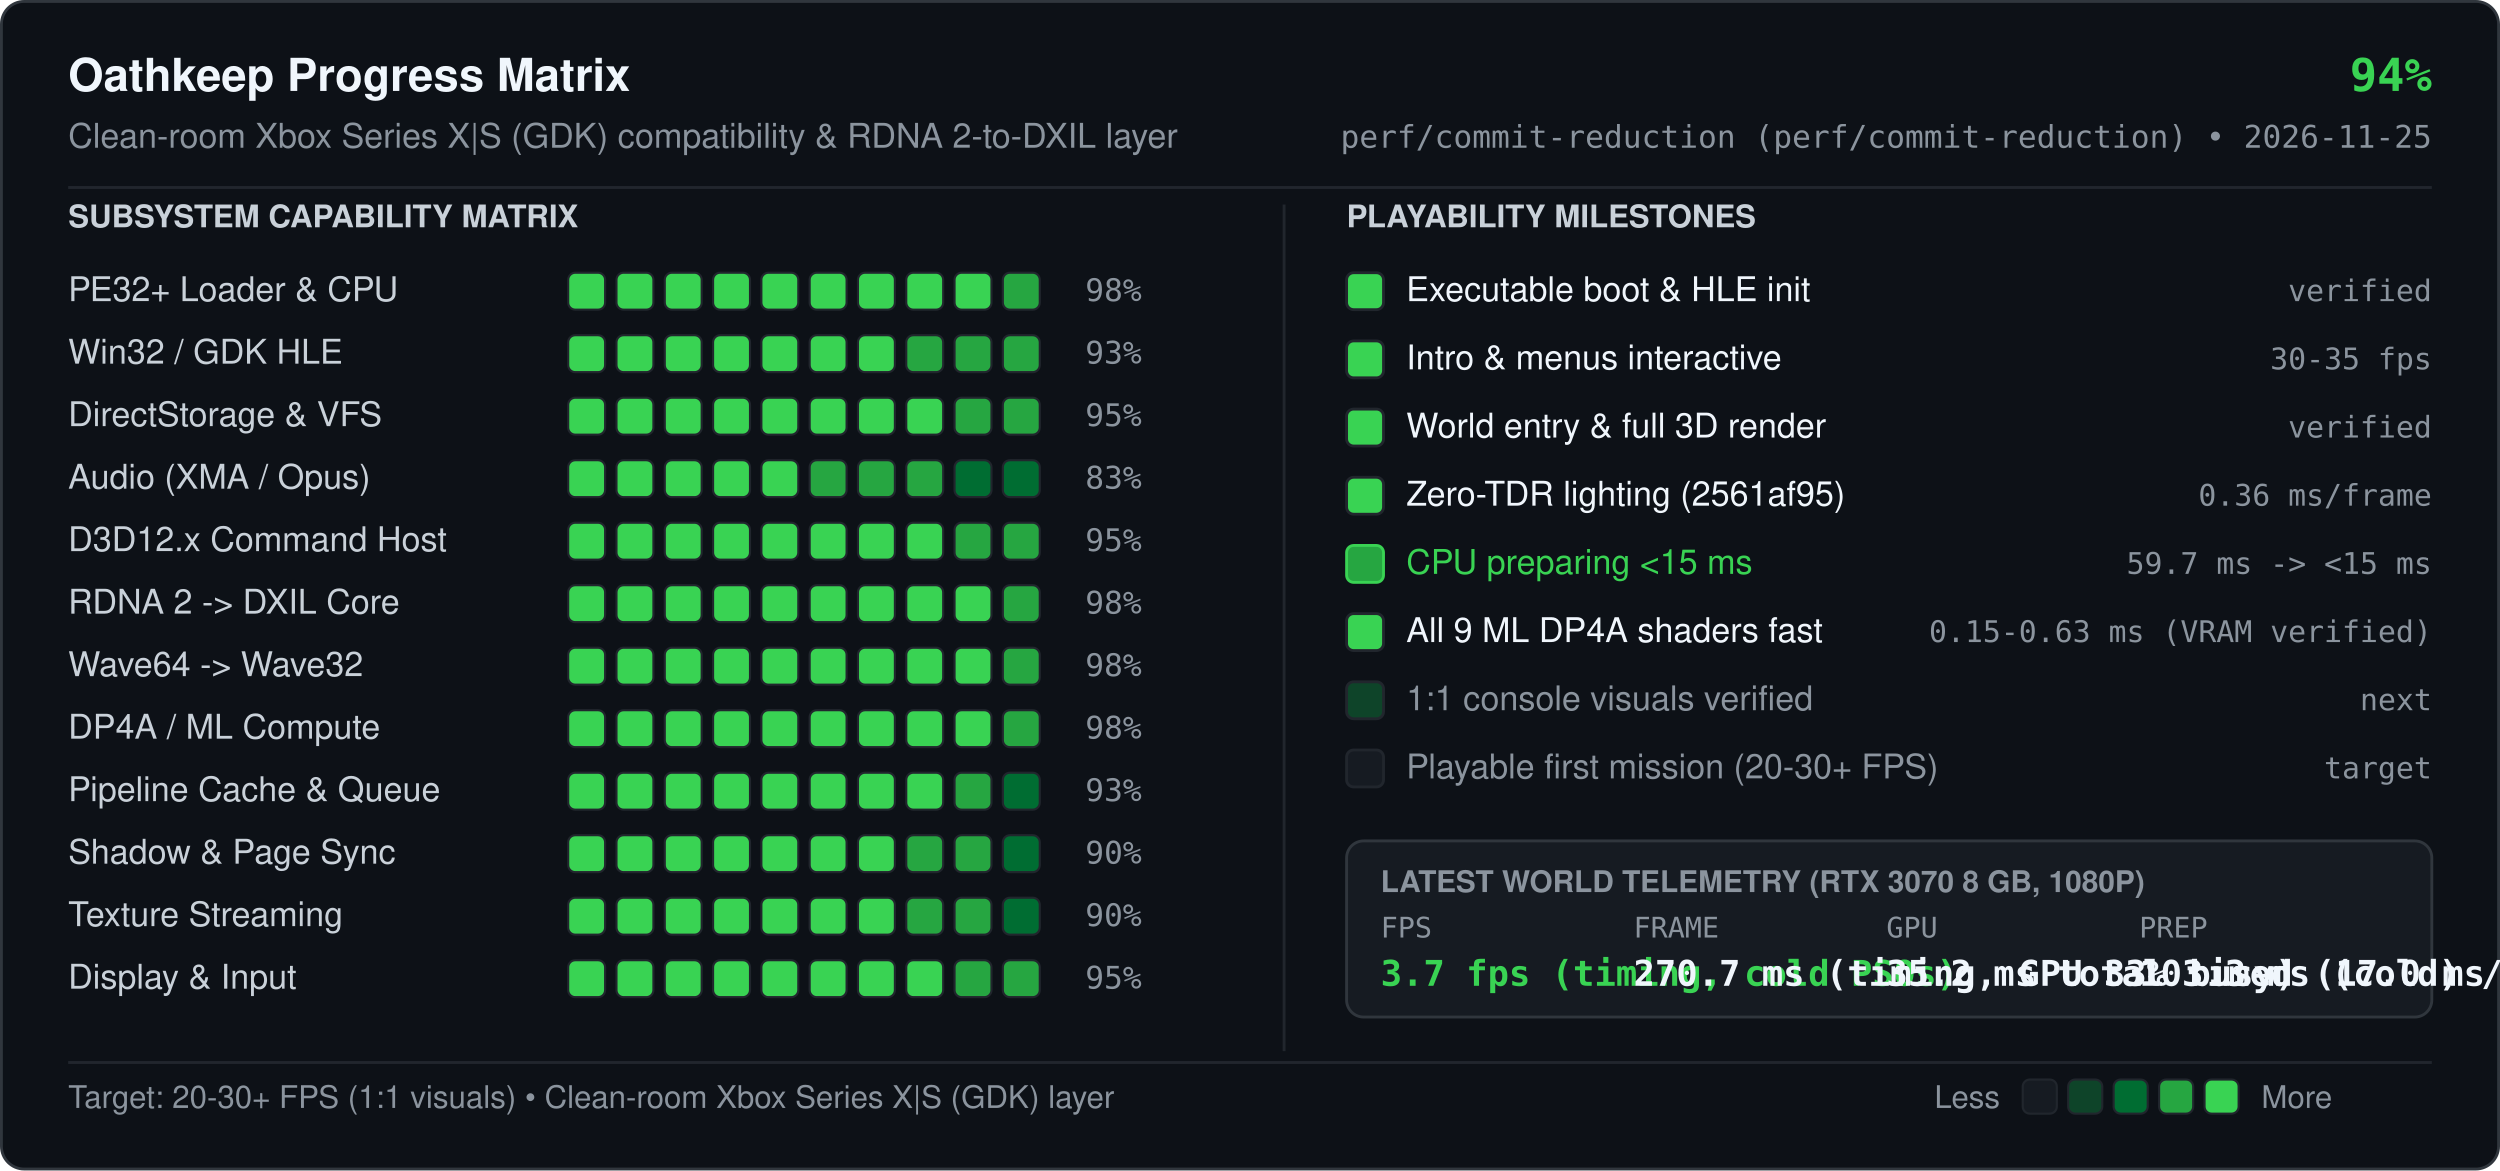
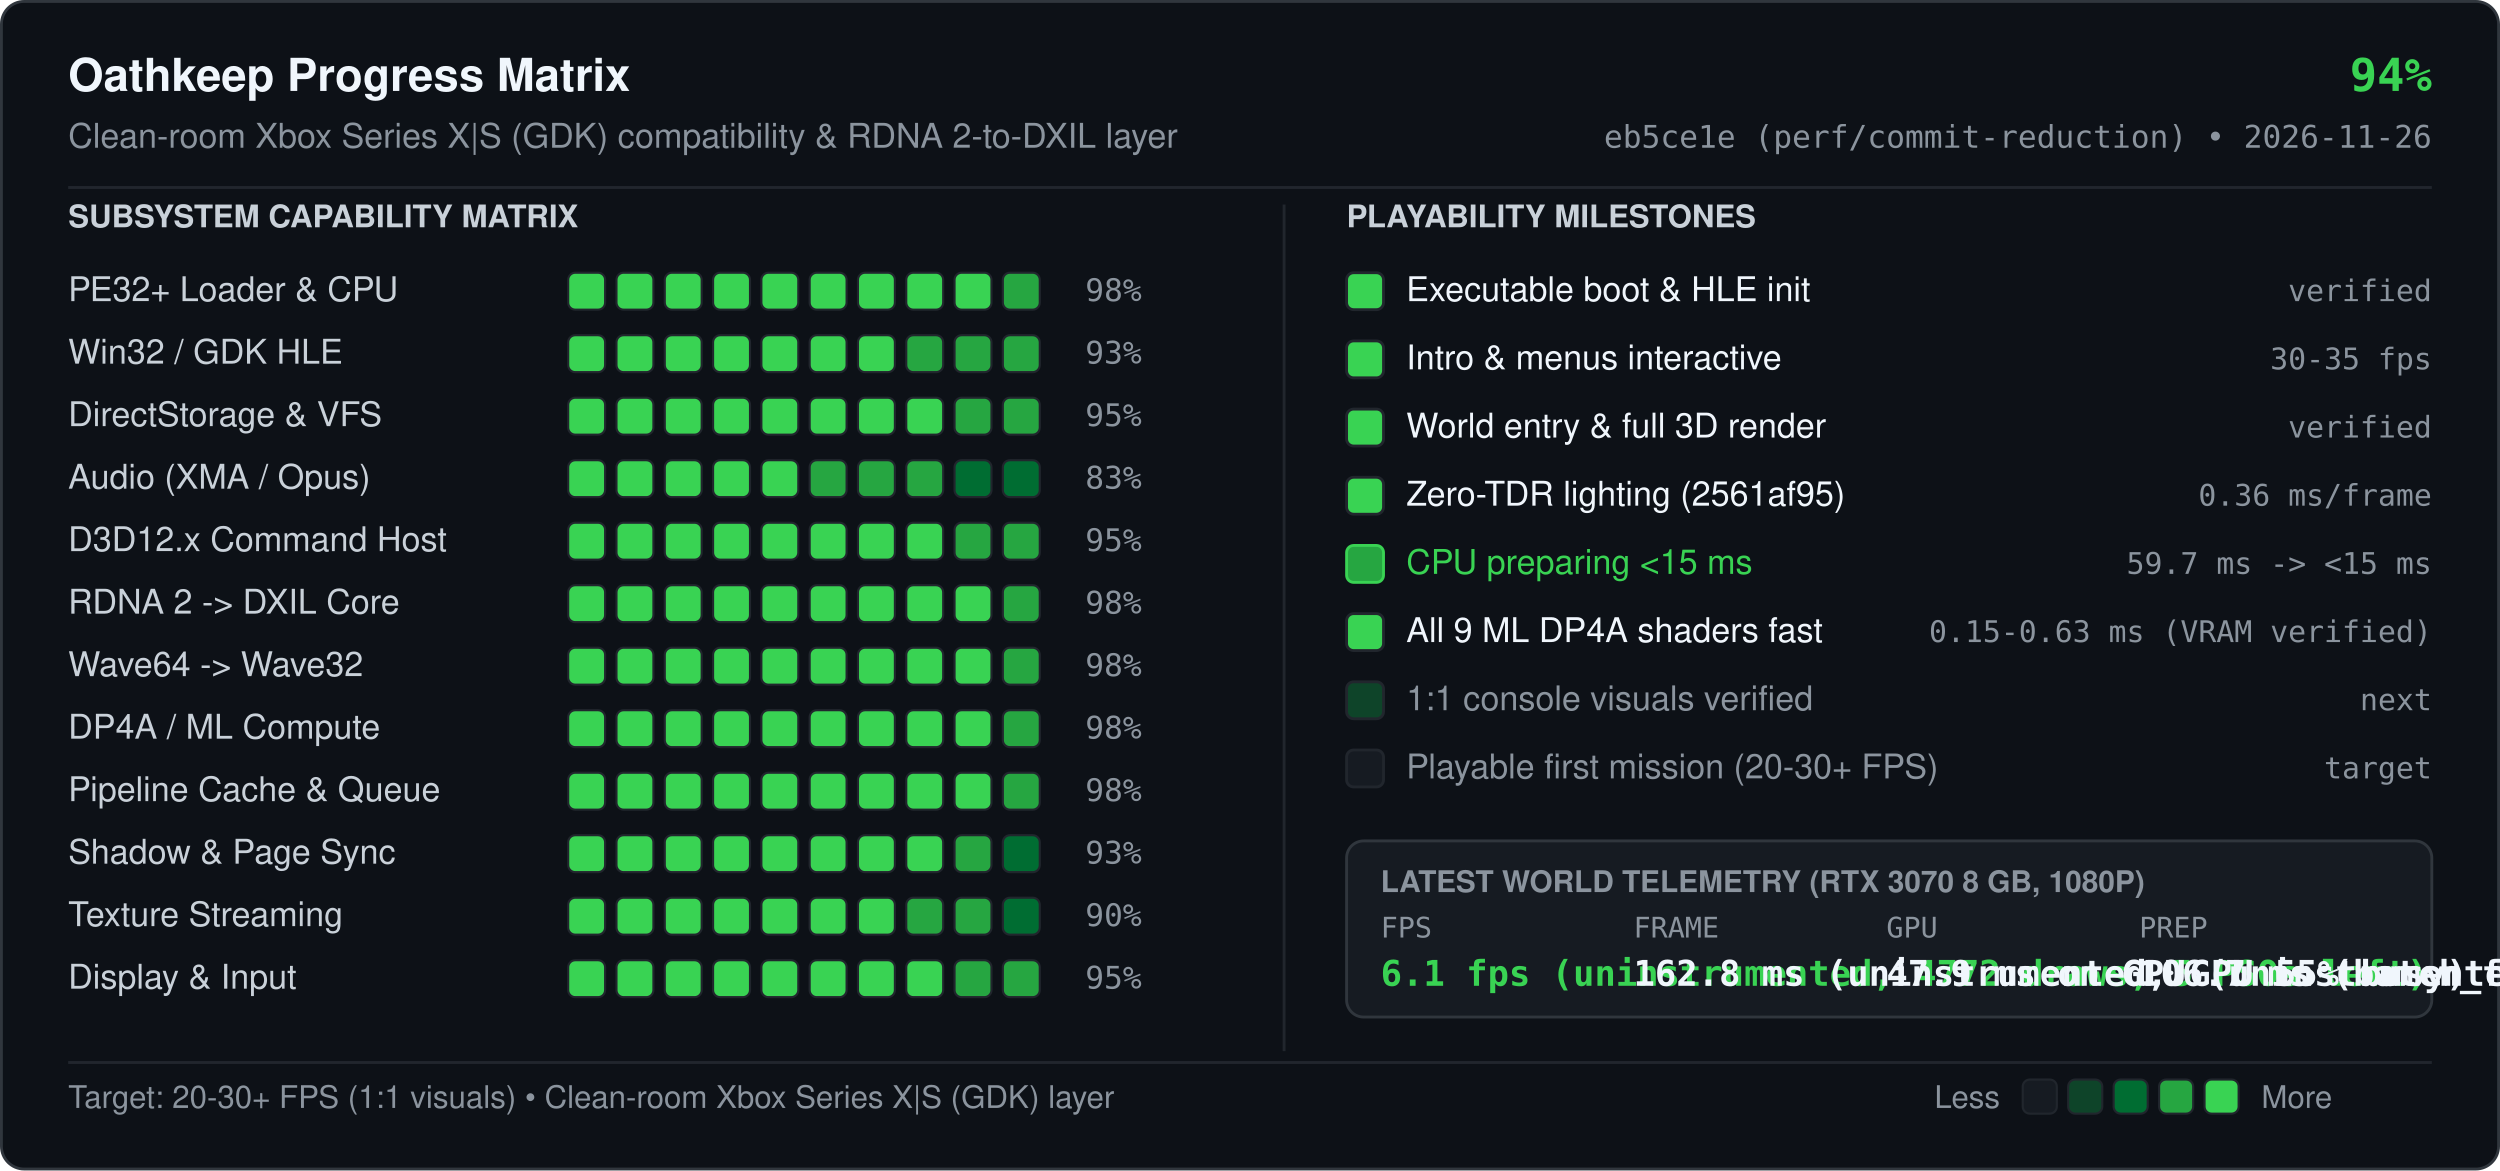
<svg xmlns="http://www.w3.org/2000/svg" width="880" height="412" viewBox="0 0 880 412" role="img" aria-label="Oathkeep Compatibility and Performance Progress">
  <defs>
    <style>text { font-family: -apple-system, BlinkMacSystemFont, 'Segoe UI', Helvetica, Arial, sans-serif; } .mono { font-family: ui-monospace, SFMono-Regular, Menlo, Consolas, monospace; }</style>
  </defs>
  <rect x="0.5" y="0.5" width="879" height="411" rx="8" fill="#0d1117" stroke="#30363d" />
  <text x="24" y="32" fill="#f0f6fc" font-size="16" font-weight="600">Oathkeep Progress Matrix</text>
  <text x="24" y="52" fill="#8b949e" font-size="12">Clean-room Xbox Series X|S (GDK) compatibility &amp; RDNA 2-to-DXIL layer</text>
  <text x="856" y="32" text-anchor="end" fill="#39d353" font-size="16" font-weight="700" class="mono">94%</text>
-   <text x="856" y="52" text-anchor="end" fill="#8b949e" font-size="11" class="mono">perf/commit-reduction (perf/commit-reduction) • 2026-11-25</text>
+   <text x="856" y="52" text-anchor="end" fill="#8b949e" font-size="11" class="mono">eb5ce1e (perf/commit-reduction) • 2026-11-26</text>
  <line x1="24" y1="66" x2="856" y2="66" stroke="#21262d" />
  <text x="24" y="80" fill="#c9d1d9" font-size="11" font-weight="600">SUBSYSTEM CAPABILITY MATRIX</text>
  <text x="24" y="106" fill="#c9d1d9" font-size="12">PE32+ Loader &amp; CPU</text>
  <rect x="200" y="96" width="13" height="13" rx="2.5" fill="#39d353" stroke="#21262d" stroke-width="0.75" />
  <rect x="217" y="96" width="13" height="13" rx="2.5" fill="#39d353" stroke="#21262d" stroke-width="0.75" />
  <rect x="234" y="96" width="13" height="13" rx="2.5" fill="#39d353" stroke="#21262d" stroke-width="0.75" />
  <rect x="251" y="96" width="13" height="13" rx="2.5" fill="#39d353" stroke="#21262d" stroke-width="0.75" />
  <rect x="268" y="96" width="13" height="13" rx="2.5" fill="#39d353" stroke="#21262d" stroke-width="0.75" />
  <rect x="285" y="96" width="13" height="13" rx="2.5" fill="#39d353" stroke="#21262d" stroke-width="0.75" />
  <rect x="302" y="96" width="13" height="13" rx="2.5" fill="#39d353" stroke="#21262d" stroke-width="0.75" />
  <rect x="319" y="96" width="13" height="13" rx="2.5" fill="#39d353" stroke="#21262d" stroke-width="0.75" />
  <rect x="336" y="96" width="13" height="13" rx="2.5" fill="#39d353" stroke="#21262d" stroke-width="0.75" />
  <rect x="353" y="96" width="13" height="13" rx="2.5" fill="#26a641" stroke="#21262d" stroke-width="0.75" />
  <text x="382" y="106" fill="#8b949e" font-size="11" class="mono"> 98%</text>
  <text x="24" y="128" fill="#c9d1d9" font-size="12">Win32 / GDK HLE</text>
  <rect x="200" y="118" width="13" height="13" rx="2.5" fill="#39d353" stroke="#21262d" stroke-width="0.75" />
  <rect x="217" y="118" width="13" height="13" rx="2.5" fill="#39d353" stroke="#21262d" stroke-width="0.75" />
  <rect x="234" y="118" width="13" height="13" rx="2.5" fill="#39d353" stroke="#21262d" stroke-width="0.75" />
  <rect x="251" y="118" width="13" height="13" rx="2.5" fill="#39d353" stroke="#21262d" stroke-width="0.75" />
  <rect x="268" y="118" width="13" height="13" rx="2.5" fill="#39d353" stroke="#21262d" stroke-width="0.75" />
  <rect x="285" y="118" width="13" height="13" rx="2.5" fill="#39d353" stroke="#21262d" stroke-width="0.75" />
  <rect x="302" y="118" width="13" height="13" rx="2.5" fill="#39d353" stroke="#21262d" stroke-width="0.75" />
  <rect x="319" y="118" width="13" height="13" rx="2.5" fill="#26a641" stroke="#21262d" stroke-width="0.75" />
  <rect x="336" y="118" width="13" height="13" rx="2.5" fill="#26a641" stroke="#21262d" stroke-width="0.75" />
  <rect x="353" y="118" width="13" height="13" rx="2.5" fill="#26a641" stroke="#21262d" stroke-width="0.75" />
  <text x="382" y="128" fill="#8b949e" font-size="11" class="mono"> 93%</text>
  <text x="24" y="150" fill="#c9d1d9" font-size="12">DirectStorage &amp; VFS</text>
  <rect x="200" y="140" width="13" height="13" rx="2.5" fill="#39d353" stroke="#21262d" stroke-width="0.75" />
  <rect x="217" y="140" width="13" height="13" rx="2.5" fill="#39d353" stroke="#21262d" stroke-width="0.75" />
  <rect x="234" y="140" width="13" height="13" rx="2.5" fill="#39d353" stroke="#21262d" stroke-width="0.75" />
  <rect x="251" y="140" width="13" height="13" rx="2.5" fill="#39d353" stroke="#21262d" stroke-width="0.75" />
  <rect x="268" y="140" width="13" height="13" rx="2.5" fill="#39d353" stroke="#21262d" stroke-width="0.75" />
  <rect x="285" y="140" width="13" height="13" rx="2.5" fill="#39d353" stroke="#21262d" stroke-width="0.75" />
  <rect x="302" y="140" width="13" height="13" rx="2.5" fill="#39d353" stroke="#21262d" stroke-width="0.75" />
  <rect x="319" y="140" width="13" height="13" rx="2.5" fill="#39d353" stroke="#21262d" stroke-width="0.75" />
  <rect x="336" y="140" width="13" height="13" rx="2.5" fill="#26a641" stroke="#21262d" stroke-width="0.75" />
  <rect x="353" y="140" width="13" height="13" rx="2.5" fill="#26a641" stroke="#21262d" stroke-width="0.75" />
  <text x="382" y="150" fill="#8b949e" font-size="11" class="mono"> 95%</text>
  <text x="24" y="172" fill="#c9d1d9" font-size="12">Audio (XMA / Opus)</text>
  <rect x="200" y="162" width="13" height="13" rx="2.5" fill="#39d353" stroke="#21262d" stroke-width="0.75" />
  <rect x="217" y="162" width="13" height="13" rx="2.5" fill="#39d353" stroke="#21262d" stroke-width="0.75" />
  <rect x="234" y="162" width="13" height="13" rx="2.5" fill="#39d353" stroke="#21262d" stroke-width="0.75" />
  <rect x="251" y="162" width="13" height="13" rx="2.5" fill="#39d353" stroke="#21262d" stroke-width="0.75" />
  <rect x="268" y="162" width="13" height="13" rx="2.5" fill="#39d353" stroke="#21262d" stroke-width="0.75" />
  <rect x="285" y="162" width="13" height="13" rx="2.5" fill="#26a641" stroke="#21262d" stroke-width="0.75" />
  <rect x="302" y="162" width="13" height="13" rx="2.5" fill="#26a641" stroke="#21262d" stroke-width="0.75" />
  <rect x="319" y="162" width="13" height="13" rx="2.5" fill="#26a641" stroke="#21262d" stroke-width="0.75" />
  <rect x="336" y="162" width="13" height="13" rx="2.5" fill="#006d32" stroke="#21262d" stroke-width="0.75" />
  <rect x="353" y="162" width="13" height="13" rx="2.5" fill="#006d32" stroke="#21262d" stroke-width="0.75" />
  <text x="382" y="172" fill="#8b949e" font-size="11" class="mono"> 83%</text>
  <text x="24" y="194" fill="#c9d1d9" font-size="12">D3D12.x Command Host</text>
  <rect x="200" y="184" width="13" height="13" rx="2.5" fill="#39d353" stroke="#21262d" stroke-width="0.75" />
  <rect x="217" y="184" width="13" height="13" rx="2.5" fill="#39d353" stroke="#21262d" stroke-width="0.75" />
  <rect x="234" y="184" width="13" height="13" rx="2.5" fill="#39d353" stroke="#21262d" stroke-width="0.75" />
  <rect x="251" y="184" width="13" height="13" rx="2.5" fill="#39d353" stroke="#21262d" stroke-width="0.75" />
  <rect x="268" y="184" width="13" height="13" rx="2.5" fill="#39d353" stroke="#21262d" stroke-width="0.75" />
  <rect x="285" y="184" width="13" height="13" rx="2.5" fill="#39d353" stroke="#21262d" stroke-width="0.75" />
  <rect x="302" y="184" width="13" height="13" rx="2.5" fill="#39d353" stroke="#21262d" stroke-width="0.75" />
  <rect x="319" y="184" width="13" height="13" rx="2.5" fill="#39d353" stroke="#21262d" stroke-width="0.75" />
  <rect x="336" y="184" width="13" height="13" rx="2.5" fill="#26a641" stroke="#21262d" stroke-width="0.75" />
  <rect x="353" y="184" width="13" height="13" rx="2.5" fill="#26a641" stroke="#21262d" stroke-width="0.75" />
  <text x="382" y="194" fill="#8b949e" font-size="11" class="mono"> 95%</text>
  <text x="24" y="216" fill="#c9d1d9" font-size="12">RDNA 2 -&gt; DXIL Core</text>
  <rect x="200" y="206" width="13" height="13" rx="2.5" fill="#39d353" stroke="#21262d" stroke-width="0.75" />
  <rect x="217" y="206" width="13" height="13" rx="2.5" fill="#39d353" stroke="#21262d" stroke-width="0.75" />
  <rect x="234" y="206" width="13" height="13" rx="2.5" fill="#39d353" stroke="#21262d" stroke-width="0.75" />
  <rect x="251" y="206" width="13" height="13" rx="2.5" fill="#39d353" stroke="#21262d" stroke-width="0.75" />
  <rect x="268" y="206" width="13" height="13" rx="2.5" fill="#39d353" stroke="#21262d" stroke-width="0.75" />
  <rect x="285" y="206" width="13" height="13" rx="2.5" fill="#39d353" stroke="#21262d" stroke-width="0.75" />
  <rect x="302" y="206" width="13" height="13" rx="2.5" fill="#39d353" stroke="#21262d" stroke-width="0.75" />
  <rect x="319" y="206" width="13" height="13" rx="2.5" fill="#39d353" stroke="#21262d" stroke-width="0.75" />
  <rect x="336" y="206" width="13" height="13" rx="2.5" fill="#39d353" stroke="#21262d" stroke-width="0.75" />
  <rect x="353" y="206" width="13" height="13" rx="2.5" fill="#26a641" stroke="#21262d" stroke-width="0.75" />
  <text x="382" y="216" fill="#8b949e" font-size="11" class="mono"> 98%</text>
  <text x="24" y="238" fill="#c9d1d9" font-size="12">Wave64 -&gt; Wave32</text>
  <rect x="200" y="228" width="13" height="13" rx="2.5" fill="#39d353" stroke="#21262d" stroke-width="0.75" />
  <rect x="217" y="228" width="13" height="13" rx="2.5" fill="#39d353" stroke="#21262d" stroke-width="0.75" />
  <rect x="234" y="228" width="13" height="13" rx="2.5" fill="#39d353" stroke="#21262d" stroke-width="0.75" />
  <rect x="251" y="228" width="13" height="13" rx="2.5" fill="#39d353" stroke="#21262d" stroke-width="0.75" />
  <rect x="268" y="228" width="13" height="13" rx="2.5" fill="#39d353" stroke="#21262d" stroke-width="0.75" />
  <rect x="285" y="228" width="13" height="13" rx="2.5" fill="#39d353" stroke="#21262d" stroke-width="0.75" />
  <rect x="302" y="228" width="13" height="13" rx="2.5" fill="#39d353" stroke="#21262d" stroke-width="0.75" />
  <rect x="319" y="228" width="13" height="13" rx="2.5" fill="#39d353" stroke="#21262d" stroke-width="0.75" />
  <rect x="336" y="228" width="13" height="13" rx="2.5" fill="#39d353" stroke="#21262d" stroke-width="0.75" />
  <rect x="353" y="228" width="13" height="13" rx="2.5" fill="#26a641" stroke="#21262d" stroke-width="0.75" />
  <text x="382" y="238" fill="#8b949e" font-size="11" class="mono"> 98%</text>
  <text x="24" y="260" fill="#c9d1d9" font-size="12">DP4A / ML Compute</text>
  <rect x="200" y="250" width="13" height="13" rx="2.5" fill="#39d353" stroke="#21262d" stroke-width="0.75" />
  <rect x="217" y="250" width="13" height="13" rx="2.5" fill="#39d353" stroke="#21262d" stroke-width="0.75" />
  <rect x="234" y="250" width="13" height="13" rx="2.5" fill="#39d353" stroke="#21262d" stroke-width="0.75" />
  <rect x="251" y="250" width="13" height="13" rx="2.5" fill="#39d353" stroke="#21262d" stroke-width="0.75" />
  <rect x="268" y="250" width="13" height="13" rx="2.5" fill="#39d353" stroke="#21262d" stroke-width="0.75" />
  <rect x="285" y="250" width="13" height="13" rx="2.5" fill="#39d353" stroke="#21262d" stroke-width="0.75" />
  <rect x="302" y="250" width="13" height="13" rx="2.5" fill="#39d353" stroke="#21262d" stroke-width="0.75" />
  <rect x="319" y="250" width="13" height="13" rx="2.5" fill="#39d353" stroke="#21262d" stroke-width="0.75" />
  <rect x="336" y="250" width="13" height="13" rx="2.5" fill="#39d353" stroke="#21262d" stroke-width="0.75" />
  <rect x="353" y="250" width="13" height="13" rx="2.5" fill="#26a641" stroke="#21262d" stroke-width="0.75" />
  <text x="382" y="260" fill="#8b949e" font-size="11" class="mono"> 98%</text>
  <text x="24" y="282" fill="#c9d1d9" font-size="12">Pipeline Cache &amp; Queue</text>
  <rect x="200" y="272" width="13" height="13" rx="2.5" fill="#39d353" stroke="#21262d" stroke-width="0.75" />
  <rect x="217" y="272" width="13" height="13" rx="2.5" fill="#39d353" stroke="#21262d" stroke-width="0.75" />
  <rect x="234" y="272" width="13" height="13" rx="2.5" fill="#39d353" stroke="#21262d" stroke-width="0.75" />
  <rect x="251" y="272" width="13" height="13" rx="2.5" fill="#39d353" stroke="#21262d" stroke-width="0.75" />
  <rect x="268" y="272" width="13" height="13" rx="2.5" fill="#39d353" stroke="#21262d" stroke-width="0.75" />
  <rect x="285" y="272" width="13" height="13" rx="2.5" fill="#39d353" stroke="#21262d" stroke-width="0.75" />
  <rect x="302" y="272" width="13" height="13" rx="2.5" fill="#39d353" stroke="#21262d" stroke-width="0.75" />
  <rect x="319" y="272" width="13" height="13" rx="2.5" fill="#39d353" stroke="#21262d" stroke-width="0.75" />
-   <rect x="336" y="272" width="13" height="13" rx="2.5" fill="#26a641" stroke="#21262d" stroke-width="0.75" />
-   <rect x="353" y="272" width="13" height="13" rx="2.5" fill="#006d32" stroke="#21262d" stroke-width="0.75" />
-   <text x="382" y="282" fill="#8b949e" font-size="11" class="mono"> 93%</text>
+   <rect x="336" y="272" width="13" height="13" rx="2.5" fill="#39d353" stroke="#21262d" stroke-width="0.75" />
+   <rect x="353" y="272" width="13" height="13" rx="2.5" fill="#26a641" stroke="#21262d" stroke-width="0.75" />
+   <text x="382" y="282" fill="#8b949e" font-size="11" class="mono"> 98%</text>
  <text x="24" y="304" fill="#c9d1d9" font-size="12">Shadow &amp; Page Sync</text>
  <rect x="200" y="294" width="13" height="13" rx="2.5" fill="#39d353" stroke="#21262d" stroke-width="0.75" />
  <rect x="217" y="294" width="13" height="13" rx="2.5" fill="#39d353" stroke="#21262d" stroke-width="0.75" />
  <rect x="234" y="294" width="13" height="13" rx="2.5" fill="#39d353" stroke="#21262d" stroke-width="0.75" />
  <rect x="251" y="294" width="13" height="13" rx="2.5" fill="#39d353" stroke="#21262d" stroke-width="0.75" />
  <rect x="268" y="294" width="13" height="13" rx="2.5" fill="#39d353" stroke="#21262d" stroke-width="0.75" />
  <rect x="285" y="294" width="13" height="13" rx="2.5" fill="#39d353" stroke="#21262d" stroke-width="0.75" />
  <rect x="302" y="294" width="13" height="13" rx="2.5" fill="#39d353" stroke="#21262d" stroke-width="0.75" />
-   <rect x="319" y="294" width="13" height="13" rx="2.5" fill="#26a641" stroke="#21262d" stroke-width="0.75" />
+   <rect x="319" y="294" width="13" height="13" rx="2.5" fill="#39d353" stroke="#21262d" stroke-width="0.75" />
  <rect x="336" y="294" width="13" height="13" rx="2.5" fill="#26a641" stroke="#21262d" stroke-width="0.75" />
  <rect x="353" y="294" width="13" height="13" rx="2.5" fill="#006d32" stroke="#21262d" stroke-width="0.75" />
-   <text x="382" y="304" fill="#8b949e" font-size="11" class="mono"> 90%</text>
+   <text x="382" y="304" fill="#8b949e" font-size="11" class="mono"> 93%</text>
  <text x="24" y="326" fill="#c9d1d9" font-size="12">Texture Streaming</text>
  <rect x="200" y="316" width="13" height="13" rx="2.5" fill="#39d353" stroke="#21262d" stroke-width="0.75" />
  <rect x="217" y="316" width="13" height="13" rx="2.5" fill="#39d353" stroke="#21262d" stroke-width="0.75" />
  <rect x="234" y="316" width="13" height="13" rx="2.5" fill="#39d353" stroke="#21262d" stroke-width="0.75" />
  <rect x="251" y="316" width="13" height="13" rx="2.5" fill="#39d353" stroke="#21262d" stroke-width="0.75" />
  <rect x="268" y="316" width="13" height="13" rx="2.5" fill="#39d353" stroke="#21262d" stroke-width="0.75" />
  <rect x="285" y="316" width="13" height="13" rx="2.5" fill="#39d353" stroke="#21262d" stroke-width="0.75" />
  <rect x="302" y="316" width="13" height="13" rx="2.5" fill="#39d353" stroke="#21262d" stroke-width="0.75" />
  <rect x="319" y="316" width="13" height="13" rx="2.5" fill="#26a641" stroke="#21262d" stroke-width="0.75" />
  <rect x="336" y="316" width="13" height="13" rx="2.5" fill="#26a641" stroke="#21262d" stroke-width="0.75" />
  <rect x="353" y="316" width="13" height="13" rx="2.5" fill="#006d32" stroke="#21262d" stroke-width="0.75" />
  <text x="382" y="326" fill="#8b949e" font-size="11" class="mono"> 90%</text>
  <text x="24" y="348" fill="#c9d1d9" font-size="12">Display &amp; Input</text>
  <rect x="200" y="338" width="13" height="13" rx="2.5" fill="#39d353" stroke="#21262d" stroke-width="0.75" />
  <rect x="217" y="338" width="13" height="13" rx="2.5" fill="#39d353" stroke="#21262d" stroke-width="0.75" />
  <rect x="234" y="338" width="13" height="13" rx="2.5" fill="#39d353" stroke="#21262d" stroke-width="0.75" />
  <rect x="251" y="338" width="13" height="13" rx="2.5" fill="#39d353" stroke="#21262d" stroke-width="0.75" />
  <rect x="268" y="338" width="13" height="13" rx="2.5" fill="#39d353" stroke="#21262d" stroke-width="0.75" />
  <rect x="285" y="338" width="13" height="13" rx="2.5" fill="#39d353" stroke="#21262d" stroke-width="0.75" />
  <rect x="302" y="338" width="13" height="13" rx="2.5" fill="#39d353" stroke="#21262d" stroke-width="0.75" />
  <rect x="319" y="338" width="13" height="13" rx="2.5" fill="#39d353" stroke="#21262d" stroke-width="0.75" />
  <rect x="336" y="338" width="13" height="13" rx="2.5" fill="#26a641" stroke="#21262d" stroke-width="0.75" />
  <rect x="353" y="338" width="13" height="13" rx="2.5" fill="#26a641" stroke="#21262d" stroke-width="0.75" />
  <text x="382" y="348" fill="#8b949e" font-size="11" class="mono"> 95%</text>
  <line x1="452" y1="72" x2="452" y2="370" stroke="#21262d" />
  <text x="474" y="80" fill="#c9d1d9" font-size="11" font-weight="600">PLAYABILITY MILESTONES</text>
  <rect x="474" y="96" width="13" height="13" rx="2.5" fill="#39d353" stroke="#21262d" stroke-width="1" />
  <text x="495" y="106" fill="#f0f6fc" font-size="12" font-weight="500">Executable boot &amp; HLE init</text>
  <text x="856" y="106" text-anchor="end" fill="#8b949e" font-size="10.5" class="mono">verified</text>
  <rect x="474" y="120" width="13" height="13" rx="2.5" fill="#39d353" stroke="#21262d" stroke-width="1" />
  <text x="495" y="130" fill="#f0f6fc" font-size="12" font-weight="500">Intro &amp; menus interactive</text>
  <text x="856" y="130" text-anchor="end" fill="#8b949e" font-size="10.5" class="mono">30-35 fps</text>
  <rect x="474" y="144" width="13" height="13" rx="2.5" fill="#39d353" stroke="#21262d" stroke-width="1" />
  <text x="495" y="154" fill="#f0f6fc" font-size="12" font-weight="500">World entry &amp; full 3D render</text>
  <text x="856" y="154" text-anchor="end" fill="#8b949e" font-size="10.5" class="mono">verified</text>
  <rect x="474" y="168" width="13" height="13" rx="2.5" fill="#39d353" stroke="#21262d" stroke-width="1" />
  <text x="495" y="178" fill="#f0f6fc" font-size="12" font-weight="500">Zero-TDR lighting (2561af95)</text>
  <text x="856" y="178" text-anchor="end" fill="#8b949e" font-size="10.5" class="mono">0.36 ms/frame</text>
  <rect x="474" y="192" width="13" height="13" rx="2.5" fill="#26a641" stroke="#39d353" stroke-width="1" />
  <text x="495" y="202" fill="#39d353" font-size="12" font-weight="500">CPU preparing &lt;15 ms</text>
  <text x="856" y="202" text-anchor="end" fill="#8b949e" font-size="10.5" class="mono">59.7 ms -&gt; &lt;15 ms</text>
  <rect x="474" y="216" width="13" height="13" rx="2.5" fill="#39d353" stroke="#21262d" stroke-width="1" />
  <text x="495" y="226" fill="#f0f6fc" font-size="12" font-weight="500">All 9 ML DP4A shaders fast</text>
  <text x="856" y="226" text-anchor="end" fill="#8b949e" font-size="10.5" class="mono">0.15-0.63 ms (VRAM verified)</text>
  <rect x="474" y="240" width="13" height="13" rx="2.5" fill="#0e4429" stroke="#21262d" stroke-width="1" />
  <text x="495" y="250" fill="#8b949e" font-size="12" font-weight="500">1:1 console visuals verified</text>
  <text x="856" y="250" text-anchor="end" fill="#8b949e" font-size="10.5" class="mono">next</text>
  <rect x="474" y="264" width="13" height="13" rx="2.5" fill="#161b22" stroke="#21262d" stroke-width="1" />
  <text x="495" y="274" fill="#8b949e" font-size="12" font-weight="500">Playable first mission (20-30+ FPS)</text>
  <text x="856" y="274" text-anchor="end" fill="#8b949e" font-size="10.5" class="mono">target</text>
  <rect x="474" y="296" width="382" height="62" rx="6" fill="#161b22" stroke="#30363d" />
  <text x="486" y="314" fill="#8b949e" font-size="10.5" font-weight="600">LATEST WORLD TELEMETRY (RTX 3070 8 GB, 1080P)</text>
  <text x="486" y="330" fill="#8b949e" font-size="10" class="mono">FPS</text>
-   <text x="486" y="347" fill="#39d353" font-size="12.5" font-weight="600" class="mono">3.7 fps (timing, cold PSOs)</text>
+   <text x="486" y="347" fill="#39d353" font-size="12.5" font-weight="600" class="mono">6.1 fps (uninstrumented, 4772 draws, 5 PSOs left)</text>
  <text x="575" y="330" fill="#8b949e" font-size="10" class="mono">FRAME</text>
-   <text x="575" y="347" fill="#f0f6fc" font-size="12.5" font-weight="600" class="mono">270.7 ms (timing, GPU 33% busy)</text>
+   <text x="575" y="347" fill="#f0f6fc" font-size="12.5" font-weight="600" class="mono">162.8 ms (uninstrumented, GPU 55% busy)</text>
  <text x="664" y="330" fill="#8b949e" font-size="10" class="mono">GPU</text>
-   <text x="664" y="347" fill="#f0f6fc" font-size="12.5" font-weight="600" class="mono">35.2 ms total timed (17.0 ms dispatch, all 9 ML &lt;=0.63 ms)</text>
+   <text x="664" y="347" fill="#f0f6fc" font-size="12.5" font-weight="600" class="mono">47.9 ms on GPU (uninstrumented, 4772 draws)</text>
  <text x="753" y="330" fill="#8b949e" font-size="10" class="mono">PREP</text>
-   <text x="753" y="347" fill="#f0f6fc" font-size="12.5" font-weight="600" class="mono">103.3 ms (cold) / 59.7 ms (warm)</text>
+   <text x="753" y="347" fill="#f0f6fc" font-size="12.5" font-weight="600" class="mono">106.7 ms (batch_flush 67.8 ms, guards 33.2 ms)</text>
  <line x1="24" y1="374" x2="856" y2="374" stroke="#21262d" />
  <text x="24" y="390" fill="#8b949e" font-size="11">Target: 20-30+ FPS (1:1 visuals) • Clean-room Xbox Series X|S (GDK) layer</text>
  <text x="704" y="390" text-anchor="end" fill="#8b949e" font-size="11">Less</text>
  <rect x="712" y="380" width="12" height="12" rx="2.5" fill="#161b22" stroke="#21262d" stroke-width="0.75" />
  <rect x="728" y="380" width="12" height="12" rx="2.5" fill="#0e4429" stroke="#21262d" stroke-width="0.75" />
  <rect x="744" y="380" width="12" height="12" rx="2.5" fill="#006d32" stroke="#21262d" stroke-width="0.75" />
  <rect x="760" y="380" width="12" height="12" rx="2.5" fill="#26a641" stroke="#21262d" stroke-width="0.75" />
  <rect x="776" y="380" width="12" height="12" rx="2.5" fill="#39d353" stroke="#21262d" stroke-width="0.75" />
  <text x="796" y="390" fill="#8b949e" font-size="11">More</text>
</svg>
